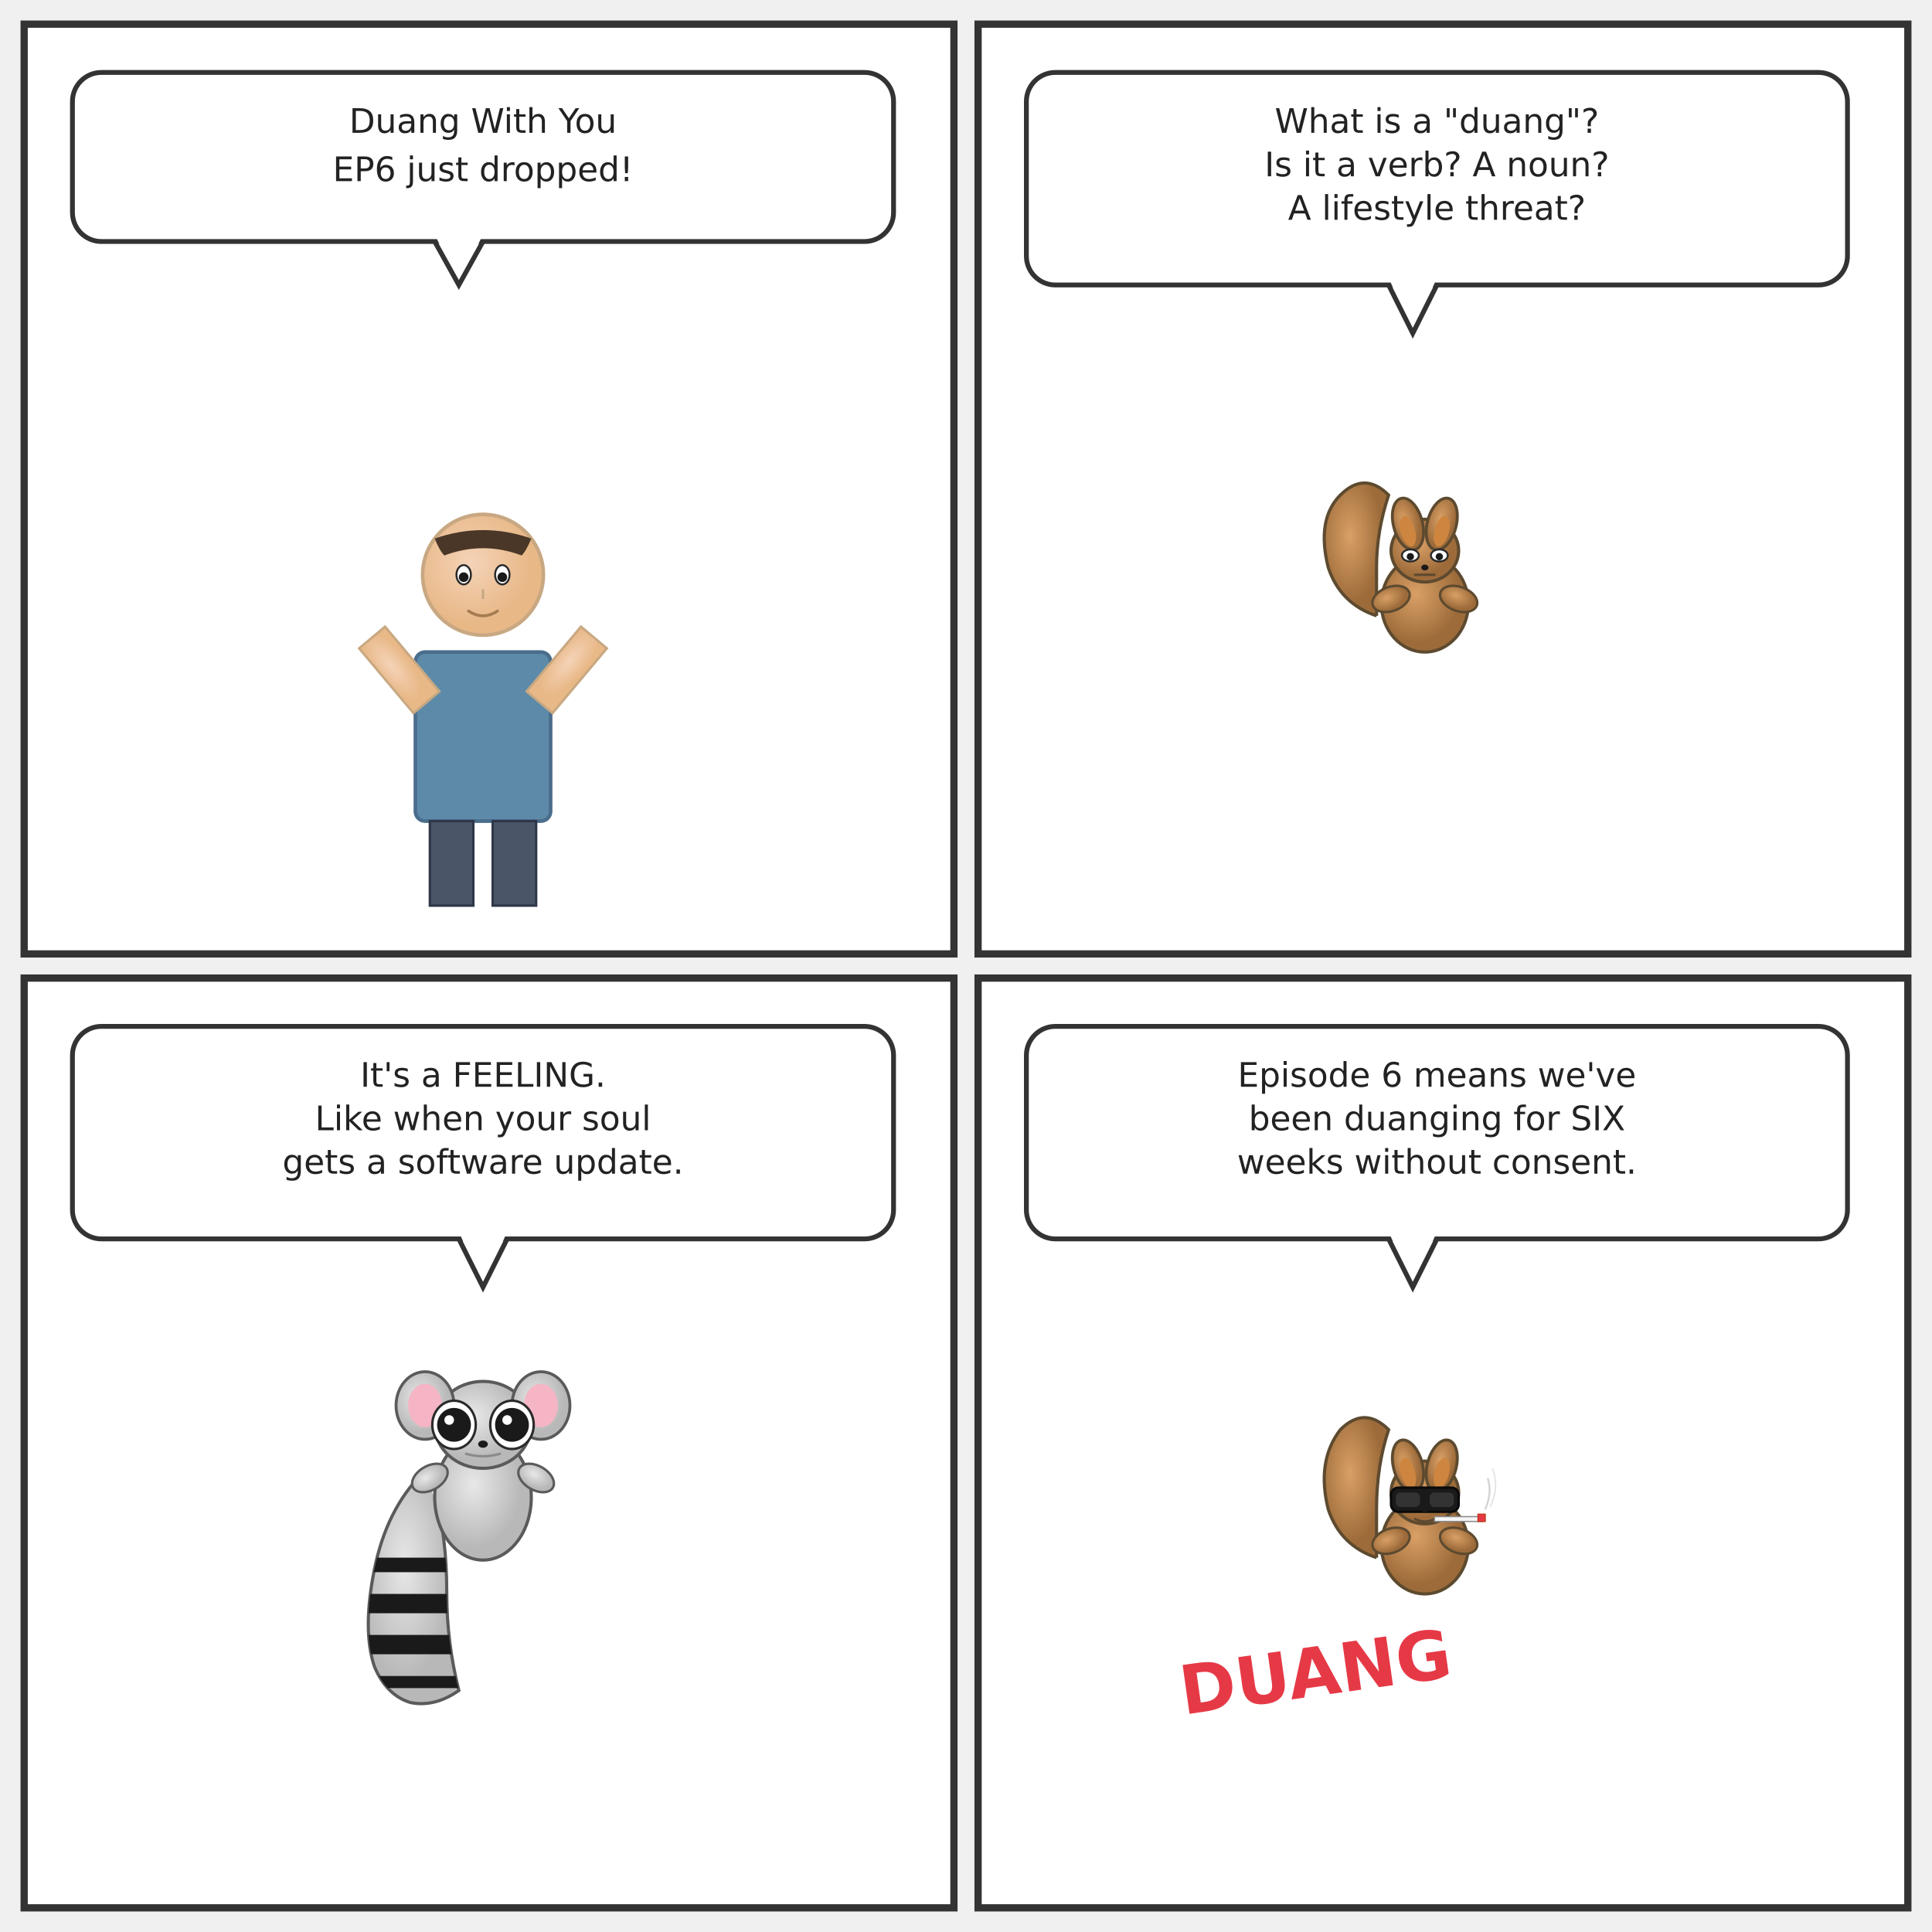
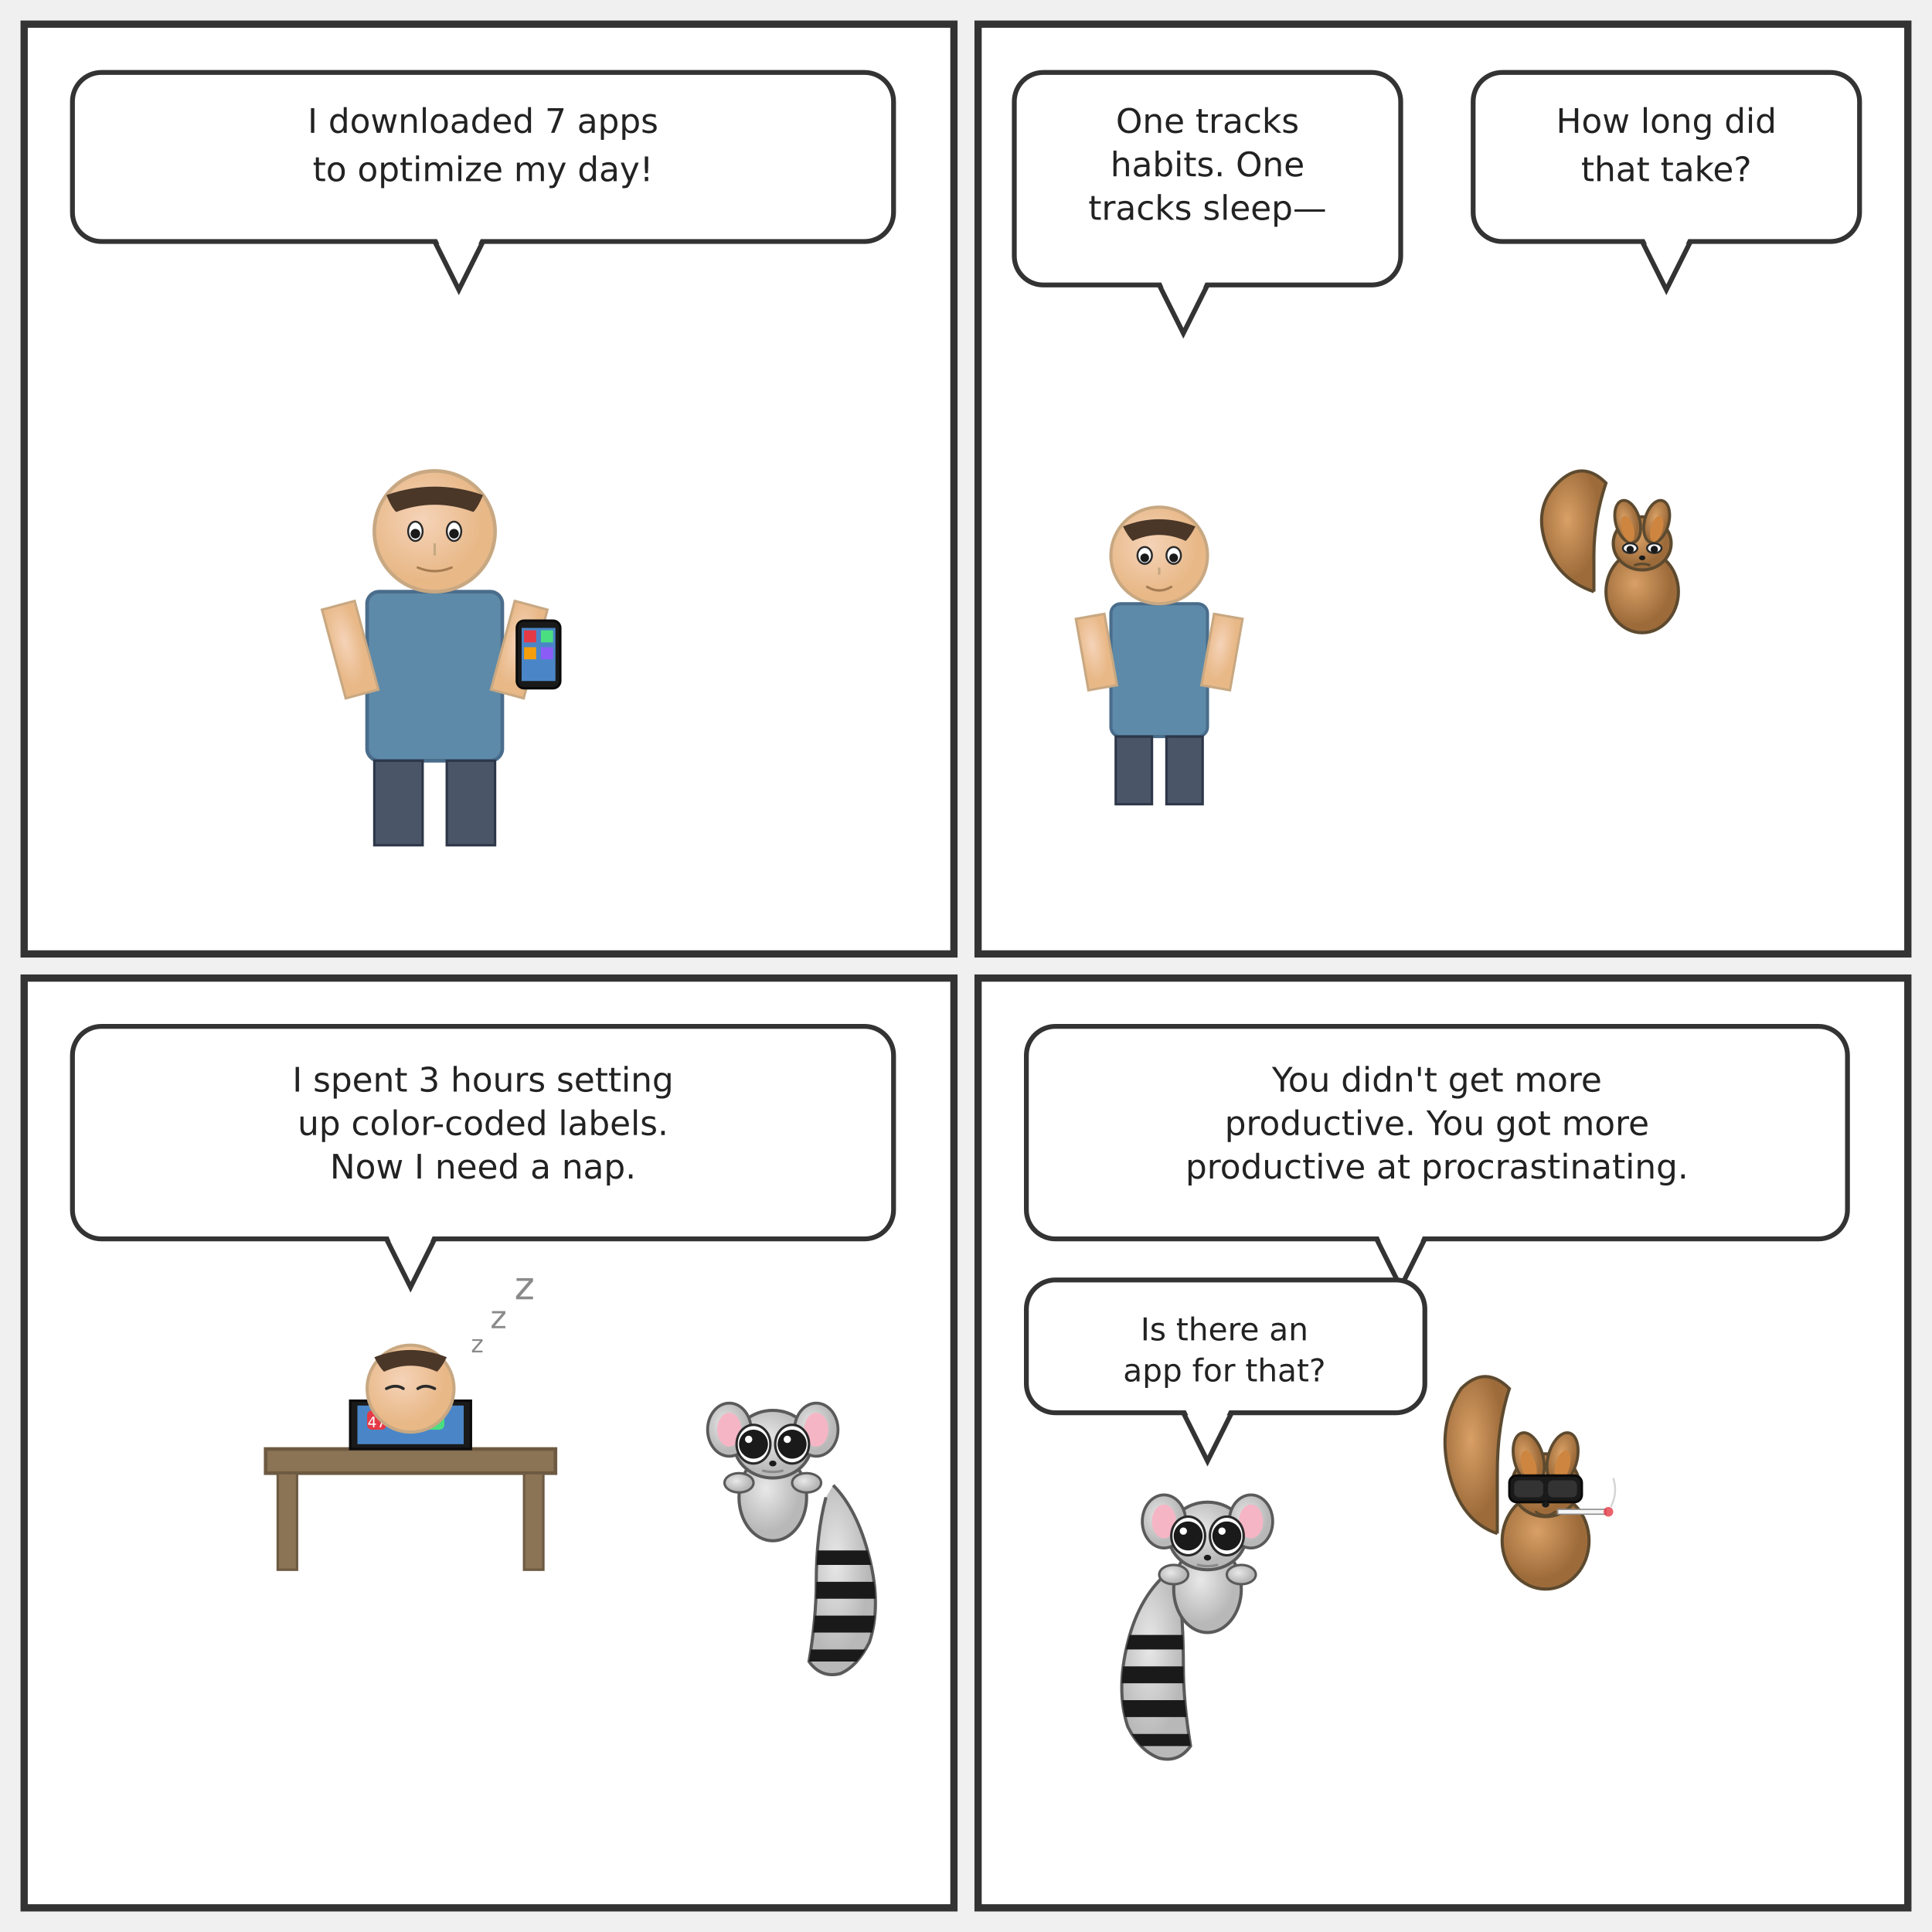
<svg xmlns="http://www.w3.org/2000/svg" viewBox="0 0 800 800">
  <defs>
-     <radialGradient id="sq_fur_dw6a" cx="40%" cy="40%">
+     <radialGradient id="sq_fur_pd42" cx="40%" cy="40%">
      <stop offset="0%" style="stop-color:#d9a066" />
      <stop offset="100%" style="stop-color:#9d6b3a" />
    </radialGradient>
-     <radialGradient id="lem_fur_dw6a" cx="40%" cy="40%">
+     <radialGradient id="lem_fur_pd42" cx="40%" cy="40%">
      <stop offset="0%" style="stop-color:#e8e8e8" />
      <stop offset="100%" style="stop-color:#b8b8b8" />
    </radialGradient>
-     <radialGradient id="hum_skin_dw6a" cx="40%" cy="40%">
+     <radialGradient id="hum_skin_pd42" cx="40%" cy="40%">
      <stop offset="0%" style="stop-color:#f5d3b8" />
      <stop offset="100%" style="stop-color:#e8b887" />
    </radialGradient>
  </defs>
  <rect x="10" y="10" width="385" height="385" fill="#fff" stroke="#333" stroke-width="3" />
-   <g transform="translate(200, 220)">
-     <rect x="-28" y="50" width="56" height="70" rx="4" fill="#5d8aa8" stroke="#4a6d8c" stroke-width="1.5" />
-     <circle cx="0" cy="18" r="25" fill="url(#hum_skin_dw6a)" stroke="#c8a882" stroke-width="1.5" />
-     <path d="M -20 3 Q 0 -4 20 3 Q 18 8 16 10 Q 0 4 -16 10 Q -18 8 -20 3" fill="#4a3728" />
-     <ellipse cx="-8" cy="18" rx="3" ry="4" fill="#fff" stroke="#2a2a2a" stroke-width="0.8" />
-     <circle cx="-8" cy="19" r="2" fill="#1a1a1a" />
-     <ellipse cx="8" cy="18" rx="3" ry="4" fill="#fff" stroke="#2a2a2a" stroke-width="0.8" />
-     <circle cx="8" cy="19" r="2" fill="#1a1a1a" />
-     <line x1="0" y1="24" x2="0" y2="28" stroke="#c4a882" stroke-width="1" />
-     <path d="M -6 33 Q 0 37 6 33" fill="none" stroke="#a67c52" stroke-width="1.2" stroke-linecap="round" />
-     <rect x="-42" y="40" width="14" height="35" fill="url(#hum_skin_dw6a)" stroke="#c8a882" stroke-width="1" transform="rotate(-40 -35 57)" />
-     <rect x="28" y="40" width="14" height="35" fill="url(#hum_skin_dw6a)" stroke="#c8a882" stroke-width="1" transform="rotate(40 35 57)" />
-     <rect x="-22" y="120" width="18" height="35" fill="#4a5568" stroke="#2d3748" stroke-width="1" />
-     <rect x="4" y="120" width="18" height="35" fill="#4a5568" stroke="#2d3748" stroke-width="1" />
-   </g>
  <rect x="30" y="30" width="340" height="70" rx="12" fill="#fff" stroke="#333" stroke-width="2" />
  <polygon points="180,97 190,118 200,97" fill="#fff" />
-   <path d="M 180,100 L 190,118 L 200,100" fill="none" stroke="#333" stroke-width="2" />
-   <text x="200" y="55" font-family="DejaVu Sans" font-size="14" text-anchor="middle" fill="#222">Duang With You</text>
-   <text x="200" y="75" font-family="DejaVu Sans" font-size="14" text-anchor="middle" fill="#222">EP6 just dropped!</text>
+   <path d="M 180,100 L 190,120 L 200,100" fill="none" stroke="#333" stroke-width="2" />
+   <text x="200" y="55" font-family="DejaVu Sans" font-size="14" text-anchor="middle" fill="#222">I downloaded 7 apps</text>
+   <text x="200" y="75" font-family="DejaVu Sans" font-size="14" text-anchor="middle" fill="#222">to optimize my day!</text>
+   <g transform="translate(180, 175)">
+     <rect x="-28" y="70" width="56" height="70" rx="5" fill="#5d8aa8" stroke="#4a6d8c" stroke-width="1.5" />
+     <rect x="-25" y="140" width="20" height="35" fill="#4a5568" stroke="#2d3748" stroke-width="1" />
+     <rect x="5" y="140" width="20" height="35" fill="#4a5568" stroke="#2d3748" stroke-width="1" />
+     <rect x="-42" y="75" width="14" height="38" fill="url(#hum_skin_pd42)" stroke="#c8a882" stroke-width="1" transform="rotate(-15 -35 94)" />
+     <rect x="28" y="75" width="14" height="38" fill="url(#hum_skin_pd42)" stroke="#c8a882" stroke-width="1" transform="rotate(15 35 94)" />
+     <circle cx="0" cy="45" r="25" fill="url(#hum_skin_pd42)" stroke="#c8a882" stroke-width="1.5" />
+     <path d="M -20 30 Q 0 23 20 30 Q 18 35 16 37 Q 0 31 -16 37 Q -18 35 -20 30" fill="#4a3728" />
+     <ellipse cx="-8" cy="45" rx="3" ry="4" fill="#fff" stroke="#2a2a2a" stroke-width="0.8" />
+     <circle cx="-8" cy="46" r="2" fill="#1a1a1a" />
+     <ellipse cx="8" cy="45" rx="3" ry="4" fill="#fff" stroke="#2a2a2a" stroke-width="0.8" />
+     <circle cx="8" cy="46" r="2" fill="#1a1a1a" />
+     <line x1="0" y1="50" x2="0" y2="55" stroke="#c4a882" stroke-width="1" />
+     <path d="M -7 60 Q 0 63 7 60" fill="none" stroke="#a67c52" stroke-width="1" stroke-linecap="round" />
+     <rect x="34" y="82" width="18" height="28" rx="3" fill="#1a1a1a" stroke="#0a0a0a" stroke-width="1" />
+     <rect x="36" y="85" width="14" height="22" fill="#4a86c7" />
+     <rect x="37" y="86" width="5" height="5" fill="#e63946" />
+     <rect x="44" y="86" width="5" height="5" fill="#4ade80" />
+     <rect x="37" y="93" width="5" height="5" fill="#f59e0b" />
+     <rect x="44" y="93" width="5" height="5" fill="#8b5cf6" />
+   </g>
  <rect x="405" y="10" width="385" height="385" fill="#fff" stroke="#333" stroke-width="3" />
-   <g transform="translate(590, 250)">
-     <path d="M -20 5 Q -35 0 -40 -15 Q -45 -35 -35 -45 Q -25 -55 -15 -45 Q -20 -30 -20 -15 Q -20 -2 -20 5" fill="url(#sq_fur_dw6a)" stroke="#5d4a2f" stroke-width="1.3" />
-     <ellipse cx="0" cy="0" rx="18" ry="20" fill="url(#sq_fur_dw6a)" stroke="#5d4a2f" stroke-width="1.3" />
-     <ellipse cx="0" cy="-22" rx="14" ry="13" fill="url(#sq_fur_dw6a)" stroke="#5d4a2f" stroke-width="1.3" />
-     <ellipse cx="-7" cy="-33" rx="6" ry="11" fill="url(#sq_fur_dw6a)" stroke="#5d4a2f" stroke-width="1.2" transform="rotate(-15 -7 -33)" />
-     <ellipse cx="7" cy="-33" rx="6" ry="11" fill="url(#sq_fur_dw6a)" stroke="#5d4a2f" stroke-width="1.2" transform="rotate(15 7 -33)" />
-     <ellipse cx="-7" cy="-30" rx="3" ry="6.5" fill="#cd853f" transform="rotate(-15 -7 -30)" />
-     <ellipse cx="7" cy="-30" rx="3" ry="6.5" fill="#cd853f" transform="rotate(15 7 -30)" />
-     <ellipse cx="-6" cy="-20" rx="3.5" ry="2.5" fill="#fff" stroke="#2a2a2a" stroke-width="0.8" />
-     <circle cx="-6" cy="-19.5" r="1.5" fill="#1a1a1a" />
-     <ellipse cx="6" cy="-20" rx="3.5" ry="2.5" fill="#fff" stroke="#2a2a2a" stroke-width="0.8" />
-     <circle cx="6" cy="-19.5" r="1.5" fill="#1a1a1a" />
-     <ellipse cx="0" cy="-15" rx="1.5" ry="1.2" fill="#1a1a1a" />
-     <path d="M -4 -12 Q 0 -12 4 -12" fill="none" stroke="#5d4a2f" stroke-width="1" stroke-linecap="round" />
-     <ellipse cx="-14" cy="-2" rx="8" ry="5" fill="url(#sq_fur_dw6a)" stroke="#5d4a2f" stroke-width="1" transform="rotate(-20 -14 -2)" />
-     <ellipse cx="14" cy="-2" rx="8" ry="5" fill="url(#sq_fur_dw6a)" stroke="#5d4a2f" stroke-width="1" transform="rotate(20 14 -2)" />
+   <rect x="420" y="30" width="160" height="88" rx="12" fill="#fff" stroke="#333" stroke-width="2" />
+   <polygon points="480,115 490,138 500,115" fill="#fff" />
+   <path d="M 480,118 L 490,138 L 500,118" fill="none" stroke="#333" stroke-width="2" />
+   <text x="500" y="55" font-family="DejaVu Sans" font-size="14" text-anchor="middle" fill="#222">One tracks</text>
+   <text x="500" y="73" font-family="DejaVu Sans" font-size="14" text-anchor="middle" fill="#222">habits. One</text>
+   <text x="500" y="91" font-family="DejaVu Sans" font-size="14" text-anchor="middle" fill="#222">tracks sleep—</text>
+   <rect x="610" y="30" width="160" height="70" rx="12" fill="#fff" stroke="#333" stroke-width="2" />
+   <polygon points="680,97 690,118 700,97" fill="#fff" />
+   <path d="M 680,100 L 690,120 L 700,100" fill="none" stroke="#333" stroke-width="2" />
+   <text x="690" y="55" font-family="DejaVu Sans" font-size="14" text-anchor="middle" fill="#222">How long did</text>
+   <text x="690" y="75" font-family="DejaVu Sans" font-size="14" text-anchor="middle" fill="#222">that take?</text>
+   <g transform="translate(480, 200)">
+     <rect x="-20" y="50" width="40" height="55" rx="4" fill="#5d8aa8" stroke="#4a6d8c" stroke-width="1.3" />
+     <rect x="-18" y="105" width="15" height="28" fill="#4a5568" stroke="#2d3748" stroke-width="1" />
+     <rect x="3" y="105" width="15" height="28" fill="#4a5568" stroke="#2d3748" stroke-width="1" />
+     <circle cx="0" cy="30" r="20" fill="url(#hum_skin_pd42)" stroke="#c8a882" stroke-width="1.3" />
+     <path d="M -15 18 Q 0 12 15 18 Q 13 22 11 24 Q 0 19 -11 24 Q -13 22 -15 18" fill="#4a3728" />
+     <ellipse cx="-6" cy="30" rx="3" ry="3.5" fill="#fff" stroke="#2a2a2a" stroke-width="0.8" />
+     <circle cx="-6" cy="31" r="1.8" fill="#1a1a1a" />
+     <ellipse cx="6" cy="30" rx="3" ry="3.5" fill="#fff" stroke="#2a2a2a" stroke-width="0.8" />
+     <circle cx="6" cy="31" r="1.8" fill="#1a1a1a" />
+     <line x1="0" y1="35" x2="0" y2="38" stroke="#c4a882" stroke-width="1" />
+     <path d="M -5 43 Q 0 46 5 43" fill="none" stroke="#a67c52" stroke-width="1" stroke-linecap="round" />
+     <rect x="-32" y="55" width="12" height="30" fill="url(#hum_skin_pd42)" stroke="#c8a882" stroke-width="1" transform="rotate(-10 -26 70)" />
+     <rect x="20" y="55" width="12" height="30" fill="url(#hum_skin_pd42)" stroke="#c8a882" stroke-width="1" transform="rotate(10 26 70)" />
  </g>
-   <rect x="425" y="30" width="340" height="88" rx="12" fill="#fff" stroke="#333" stroke-width="2" />
-   <polygon points="575,115 585,138 595,115" fill="#fff" />
-   <path d="M 575,118 L 585,138 L 595,118" fill="none" stroke="#333" stroke-width="2" />
-   <text x="595" y="55" font-family="DejaVu Sans" font-size="14" text-anchor="middle" fill="#222">What is a "duang"?</text>
-   <text x="595" y="73" font-family="DejaVu Sans" font-size="14" text-anchor="middle" fill="#222">Is it a verb? A noun?</text>
-   <text x="595" y="91" font-family="DejaVu Sans" font-size="14" text-anchor="middle" fill="#222">A lifestyle threat?</text>
+   <g transform="translate(680, 230)">
+     <path d="M -20 15 Q -35 10 -40 -5 Q -45 -20 -35 -30 Q -25 -40 -15 -30 Q -20 -15 -20 0 Q -20 8 -20 15" fill="url(#sq_fur_pd42)" stroke="#5d4a2f" stroke-width="1.3" />
+     <ellipse cx="0" cy="15" rx="15" ry="17" fill="url(#sq_fur_pd42)" stroke="#5d4a2f" stroke-width="1.3" />
+     <ellipse cx="0" cy="-5" rx="12" ry="11" fill="url(#sq_fur_pd42)" stroke="#5d4a2f" stroke-width="1.3" />
+     <ellipse cx="-6" cy="-14" rx="5" ry="9" fill="url(#sq_fur_pd42)" stroke="#5d4a2f" stroke-width="1.2" transform="rotate(-15 -6 -14)" />
+     <ellipse cx="6" cy="-14" rx="5" ry="9" fill="url(#sq_fur_pd42)" stroke="#5d4a2f" stroke-width="1.2" transform="rotate(15 6 -14)" />
+     <ellipse cx="-6" cy="-11" rx="2.5" ry="5.5" fill="#cd853f" transform="rotate(-15 -6 -11)" />
+     <ellipse cx="6" cy="-11" rx="2.5" ry="5.5" fill="#cd853f" transform="rotate(15 6 -11)" />
+     <ellipse cx="-5" cy="-3" rx="3" ry="2" fill="#fff" stroke="#2a2a2a" stroke-width="0.8" />
+     <circle cx="-5" cy="-2.5" r="1.5" fill="#1a1a1a" />
+     <ellipse cx="5" cy="-3" rx="3" ry="2" fill="#fff" stroke="#2a2a2a" stroke-width="0.8" />
+     <circle cx="5" cy="-2.5" r="1.5" fill="#1a1a1a" />
+     <ellipse cx="0" cy="1" rx="1.3" ry="1" fill="#1a1a1a" />
+     <path d="M -3 4 Q 0 3 3 4" fill="none" stroke="#5d4a2f" stroke-width="1" stroke-linecap="round" />
+   </g>
  <rect x="10" y="405" width="385" height="385" fill="#fff" stroke="#333" stroke-width="3" />
-   <g transform="translate(200, 620)">
-     <clipPath id="tail_clip_dw6p3">
-       <path d="M -25 -10 Q -40 5 -45 30 Q -50 55 -45 70 Q -40 82 -30 85 Q -20 87 -10 80 Q -15 60 -15 40 Q -15 15 -20 0" />
+   <rect x="30" y="425" width="340" height="88" rx="12" fill="#fff" stroke="#333" stroke-width="2" />
+   <polygon points="160,510 170,533 180,510" fill="#fff" />
+   <path d="M 160,513 L 170,533 L 180,513" fill="none" stroke="#333" stroke-width="2" />
+   <text x="200" y="452" font-family="DejaVu Sans" font-size="14" text-anchor="middle" fill="#222">I spent 3 hours setting</text>
+   <text x="200" y="470" font-family="DejaVu Sans" font-size="14" text-anchor="middle" fill="#222">up color-coded labels.</text>
+   <text x="200" y="488" font-family="DejaVu Sans" font-size="14" text-anchor="middle" fill="#222">Now I need a nap.</text>
+   <g transform="translate(170, 570)">
+     <rect x="-60" y="30" width="120" height="10" fill="#8b7355" stroke="#6d5a42" stroke-width="1.5" />
+     <rect x="-55" y="40" width="8" height="40" fill="#8b7355" stroke="#6d5a42" stroke-width="1" />
+     <rect x="47" y="40" width="8" height="40" fill="#8b7355" stroke="#6d5a42" stroke-width="1" />
+     <rect x="-25" y="10" width="50" height="20" fill="#1a1a1a" stroke="#0a0a0a" stroke-width="1" />
+     <rect x="-22" y="12" width="44" height="16" fill="#4a86c7" />
+     <rect x="-18" y="14" width="8" height="8" fill="#e63946" rx="2" />
+     <text x="-14" y="21" font-family="DejaVu Sans" font-size="6" text-anchor="middle" fill="#fff">47</text>
+     <rect x="-6" y="14" width="8" height="8" fill="#f59e0b" rx="2" />
+     <rect x="6" y="14" width="8" height="8" fill="#4ade80" rx="2" />
+     <circle cx="0" cy="5" r="18" fill="url(#hum_skin_pd42)" stroke="#c8a882" stroke-width="1.3" />
+     <path d="M -15 -8 Q 0 -14 15 -8 Q 13 -4 11 -2 Q 0 -7 -11 -2 Q -13 -4 -15 -8" fill="#4a3728" />
+     <path d="M -10 5 Q -6 3 -3 5" fill="none" stroke="#2a2a2a" stroke-width="1.2" stroke-linecap="round" />
+     <path d="M 3 5 Q 6 3 10 5" fill="none" stroke="#2a2a2a" stroke-width="1.2" stroke-linecap="round" />
+     <text x="25" y="-10" font-family="DejaVu Sans" font-size="10" fill="#8a8a8a">z</text>
+     <text x="33" y="-20" font-family="DejaVu Sans" font-size="13" fill="#8a8a8a">z</text>
+     <text x="43" y="-32" font-family="DejaVu Sans" font-size="16" fill="#8a8a8a">z</text>
+   </g>
+   <g transform="translate(320, 600)">
+     <clipPath id="tail_clip_p3">
+       <path d="M 25 15 Q 35 25 40 45 Q 45 65 40 80 Q 35 90 28 93 Q 20 95 15 88 Q 18 70 18 55 Q 18 35 22 20" />
    </clipPath>
-     <path d="M -25 -10 Q -40 5 -45 30 Q -50 55 -45 70 Q -40 82 -30 85 Q -20 87 -10 80 Q -15 60 -15 40 Q -15 15 -20 0" fill="url(#lem_fur_dw6a)" stroke="#5a5a5a" stroke-width="1.3" />
-     <g clip-path="url(#tail_clip_dw6p3)">
-       <rect x="-55" y="25" width="50" height="6" fill="#1a1a1a" />
-       <rect x="-55" y="40" width="50" height="8" fill="#1a1a1a" />
-       <rect x="-55" y="57" width="50" height="8" fill="#1a1a1a" />
-       <rect x="-55" y="74" width="50" height="5" fill="#1a1a1a" />
+     <path d="M 25 15 Q 35 25 40 45 Q 45 65 40 80 Q 35 90 28 93 Q 20 95 15 88 Q 18 70 18 55 Q 18 35 22 20" fill="url(#lem_fur_pd42)" stroke="#5a5a5a" stroke-width="1.3" />
+     <g clip-path="url(#tail_clip_p3)">
+       <rect x="12" y="42" width="40" height="6" fill="#1a1a1a" />
+       <rect x="12" y="55" width="40" height="7" fill="#1a1a1a" />
+       <rect x="12" y="69" width="40" height="7" fill="#1a1a1a" />
+       <rect x="12" y="83" width="40" height="5" fill="#1a1a1a" />
    </g>
-     <ellipse cx="0" cy="0" rx="20" ry="26" fill="url(#lem_fur_dw6a)" stroke="#5a5a5a" stroke-width="1.3" />
-     <ellipse cx="0" cy="-30" rx="20" ry="18" fill="url(#lem_fur_dw6a)" stroke="#5a5a5a" stroke-width="1.3" />
-     <ellipse cx="-24" cy="-38" rx="12" ry="14" fill="url(#lem_fur_dw6a)" stroke="#5a5a5a" stroke-width="1.2" />
-     <ellipse cx="24" cy="-38" rx="12" ry="14" fill="url(#lem_fur_dw6a)" stroke="#5a5a5a" stroke-width="1.2" />
-     <ellipse cx="-24" cy="-38" rx="7" ry="9" fill="#f5b5c5" />
-     <ellipse cx="24" cy="-38" rx="7" ry="9" fill="#f5b5c5" />
-     <ellipse cx="-12" cy="-30" rx="9" ry="10" fill="#fff" stroke="#2a2a2a" stroke-width="1" />
-     <circle cx="-12" cy="-30" r="7" fill="#1a1a1a" />
-     <circle cx="-14" cy="-32" r="2" fill="#fff" />
-     <ellipse cx="12" cy="-30" rx="9" ry="10" fill="#fff" stroke="#2a2a2a" stroke-width="1" />
-     <circle cx="12" cy="-30" r="7" fill="#1a1a1a" />
-     <circle cx="10" cy="-32" r="2" fill="#fff" />
-     <ellipse cx="0" cy="-22" rx="2" ry="1.5" fill="#1a1a1a" />
-     <path d="M -7 -18 Q 0 -16 7 -18" fill="none" stroke="#8a8a8a" stroke-width="1" stroke-linecap="round" />
-     <ellipse cx="-22" cy="-8" rx="8" ry="5" fill="url(#lem_fur_dw6a)" stroke="#5a5a5a" stroke-width="1" transform="rotate(-30 -22 -8)" />
-     <ellipse cx="22" cy="-8" rx="8" ry="5" fill="url(#lem_fur_dw6a)" stroke="#5a5a5a" stroke-width="1" transform="rotate(30 22 -8)" />
+     <ellipse cx="0" cy="20" rx="14" ry="18" fill="url(#lem_fur_pd42)" stroke="#5a5a5a" stroke-width="1.3" />
+     <ellipse cx="0" cy="-2" rx="16" ry="14" fill="url(#lem_fur_pd42)" stroke="#5a5a5a" stroke-width="1.3" />
+     <ellipse cx="-18" cy="-8" rx="9" ry="11" fill="url(#lem_fur_pd42)" stroke="#5a5a5a" stroke-width="1.2" />
+     <ellipse cx="18" cy="-8" rx="9" ry="11" fill="url(#lem_fur_pd42)" stroke="#5a5a5a" stroke-width="1.2" />
+     <ellipse cx="-18" cy="-8" rx="5" ry="7" fill="#f5b5c5" />
+     <ellipse cx="18" cy="-8" rx="5" ry="7" fill="#f5b5c5" />
+     <ellipse cx="-8" cy="-2" rx="7" ry="8" fill="#fff" stroke="#2a2a2a" stroke-width="1" />
+     <circle cx="-8" cy="-2" r="6" fill="#1a1a1a" />
+     <circle cx="-10" cy="-4" r="1.5" fill="#fff" />
+     <ellipse cx="8" cy="-2" rx="7" ry="8" fill="#fff" stroke="#2a2a2a" stroke-width="1" />
+     <circle cx="8" cy="-2" r="6" fill="#1a1a1a" />
+     <circle cx="6" cy="-4" r="1.5" fill="#fff" />
+     <ellipse cx="0" cy="6" rx="1.5" ry="1.2" fill="#1a1a1a" />
+     <path d="M -4 9 Q 0 10 4 9" fill="none" stroke="#8a8a8a" stroke-width="1" stroke-linecap="round" />
+     <ellipse cx="-14" cy="14" rx="6" ry="4" fill="url(#lem_fur_pd42)" stroke="#5a5a5a" stroke-width="1" />
+     <ellipse cx="14" cy="14" rx="6" ry="4" fill="url(#lem_fur_pd42)" stroke="#5a5a5a" stroke-width="1" />
  </g>
-   <rect x="30" y="425" width="340" height="88" rx="12" fill="#fff" stroke="#333" stroke-width="2" />
-   <polygon points="190,510 200,533 210,510" fill="#fff" />
-   <path d="M 190,513 L 200,533 L 210,513" fill="none" stroke="#333" stroke-width="2" />
-   <text x="200" y="450" font-family="DejaVu Sans" font-size="14" text-anchor="middle" fill="#222">It's a FEELING.</text>
-   <text x="200" y="468" font-family="DejaVu Sans" font-size="14" text-anchor="middle" fill="#222">Like when your soul</text>
-   <text x="200" y="486" font-family="DejaVu Sans" font-size="14" text-anchor="middle" fill="#222">gets a software update.</text>
  <rect x="405" y="405" width="385" height="385" fill="#fff" stroke="#333" stroke-width="3" />
-   <g transform="translate(590, 640)">
-     <path d="M -20 5 Q -35 0 -40 -15 Q -45 -35 -35 -48 Q -25 -58 -15 -48 Q -20 -33 -20 -15 Q -20 -2 -20 5" fill="url(#sq_fur_dw6a)" stroke="#5d4a2f" stroke-width="1.3" />
-     <ellipse cx="0" cy="0" rx="18" ry="20" fill="url(#sq_fur_dw6a)" stroke="#5d4a2f" stroke-width="1.3" />
-     <ellipse cx="0" cy="-22" rx="14" ry="13" fill="url(#sq_fur_dw6a)" stroke="#5d4a2f" stroke-width="1.3" />
-     <ellipse cx="-7" cy="-33" rx="6" ry="11" fill="url(#sq_fur_dw6a)" stroke="#5d4a2f" stroke-width="1.2" transform="rotate(-15 -7 -33)" />
-     <ellipse cx="7" cy="-33" rx="6" ry="11" fill="url(#sq_fur_dw6a)" stroke="#5d4a2f" stroke-width="1.2" transform="rotate(15 7 -33)" />
-     <ellipse cx="-7" cy="-30" rx="3" ry="6.5" fill="#cd853f" transform="rotate(-15 -7 -30)" />
-     <ellipse cx="7" cy="-30" rx="3" ry="6.5" fill="#cd853f" transform="rotate(15 7 -30)" />
-     <rect x="-14" y="-24" width="28" height="10" rx="3" fill="#1a1a1a" stroke="#0a0a0a" stroke-width="1" />
-     <rect x="-12" y="-22" width="10" height="6" rx="2" fill="#333" />
-     <rect x="2" y="-22" width="10" height="6" rx="2" fill="#333" />
-     <ellipse cx="0" cy="-15" rx="1.5" ry="1.2" fill="#1a1a1a" />
-     <path d="M -4 -11 Q 0 -9 4 -11" fill="none" stroke="#5d4a2f" stroke-width="1" stroke-linecap="round" />
-     <rect x="4" y="-12" width="20" height="2" fill="#f5f5f5" stroke="#8a8a8a" stroke-width="0.5" />
-     <rect x="22" y="-13" width="3" height="3" fill="#e63946" stroke="#c43a1c" stroke-width="0.5" />
-     <path d="M 25 -15 Q 28 -22 26 -28" fill="none" stroke="#aaa" stroke-width="0.8" opacity="0.5" />
-     <path d="M 27 -16 Q 31 -24 28 -32" fill="none" stroke="#bbb" stroke-width="0.6" opacity="0.4" />
-     <ellipse cx="-14" cy="-2" rx="8" ry="5" fill="url(#sq_fur_dw6a)" stroke="#5d4a2f" stroke-width="1" transform="rotate(-20 -14 -2)" />
-     <ellipse cx="14" cy="-2" rx="8" ry="5" fill="url(#sq_fur_dw6a)" stroke="#5d4a2f" stroke-width="1" transform="rotate(20 14 -2)" />
+   <rect x="425" y="425" width="340" height="88" rx="12" fill="#fff" stroke="#333" stroke-width="2" />
+   <polygon points="570,510 580,533 590,510" fill="#fff" />
+   <path d="M 570,513 L 580,533 L 590,513" fill="none" stroke="#333" stroke-width="2" />
+   <text x="595" y="452" font-family="DejaVu Sans" font-size="14" text-anchor="middle" fill="#222">You didn't get more</text>
+   <text x="595" y="470" font-family="DejaVu Sans" font-size="14" text-anchor="middle" fill="#222">productive. You got more</text>
+   <text x="595" y="488" font-family="DejaVu Sans" font-size="14" text-anchor="middle" fill="#222">productive at procrastinating.</text>
+   <rect x="425" y="530" width="165" height="55" rx="12" fill="#fff" stroke="#333" stroke-width="2" />
+   <polygon points="490,582 500,602 510,582" fill="#fff" />
+   <path d="M 490,585 L 500,605 L 510,585" fill="none" stroke="#333" stroke-width="2" />
+   <text x="507" y="555" font-family="DejaVu Sans" font-size="13" text-anchor="middle" fill="#222">Is there an</text>
+   <text x="507" y="572" font-family="DejaVu Sans" font-size="13" text-anchor="middle" fill="#222">app for that?</text>
+   <g transform="translate(640, 620)">
+     <path d="M -20 15 Q -35 10 -40 -10 Q -45 -30 -35 -45 Q -25 -55 -15 -45 Q -20 -30 -20 -10 Q -20 5 -20 15" fill="url(#sq_fur_pd42)" stroke="#5d4a2f" stroke-width="1.3" />
+     <ellipse cx="0" cy="18" rx="18" ry="20" fill="url(#sq_fur_pd42)" stroke="#5d4a2f" stroke-width="1.3" />
+     <ellipse cx="0" cy="-5" rx="14" ry="13" fill="url(#sq_fur_pd42)" stroke="#5d4a2f" stroke-width="1.3" />
+     <ellipse cx="-7" cy="-16" rx="6" ry="11" fill="url(#sq_fur_pd42)" stroke="#5d4a2f" stroke-width="1.2" transform="rotate(-15 -7 -16)" />
+     <ellipse cx="7" cy="-16" rx="6" ry="11" fill="url(#sq_fur_pd42)" stroke="#5d4a2f" stroke-width="1.2" transform="rotate(15 7 -16)" />
+     <ellipse cx="-7" cy="-13" rx="3" ry="6.5" fill="#cd853f" transform="rotate(-15 -7 -13)" />
+     <ellipse cx="7" cy="-13" rx="3" ry="6.5" fill="#cd853f" transform="rotate(15 7 -13)" />
+     <rect x="-15" cy="-7" y="-9" width="30" height="11" rx="3" fill="#1a1a1a" stroke="#0a0a0a" stroke-width="1" />
+     <rect x="-13" y="-7" width="12" height="7" rx="2" fill="#333" />
+     <rect x="1" y="-7" width="12" height="7" rx="2" fill="#333" />
+     <ellipse cx="0" cy="3" rx="1.5" ry="1.2" fill="#1a1a1a" />
+     <path d="M -4 6 Q 0 9 4 6" fill="none" stroke="#5d4a2f" stroke-width="1" stroke-linecap="round" />
+     <rect x="5" y="5" width="20" height="2" fill="#f5f5f5" stroke="#8a8a8a" stroke-width="0.5" />
+     <circle cx="26" cy="6" r="2" fill="#e63946" opacity="0.8" />
+     <path d="M 27 4 Q 30 -2 28 -8" fill="none" stroke="#aaa" stroke-width="0.8" opacity="0.5" />
  </g>
-   <text x="490" y="710" font-family="DejaVu Sans" font-size="28" font-weight="bold" fill="#E63946" transform="rotate(-8 490 710)">DUANG</text>
-   <rect x="425" y="425" width="340" height="88" rx="12" fill="#fff" stroke="#333" stroke-width="2" />
-   <polygon points="575,510 585,533 595,510" fill="#fff" />
-   <path d="M 575,513 L 585,533 L 595,513" fill="none" stroke="#333" stroke-width="2" />
-   <text x="595" y="450" font-family="DejaVu Sans" font-size="14" text-anchor="middle" fill="#222">Episode 6 means we've</text>
-   <text x="595" y="468" font-family="DejaVu Sans" font-size="14" text-anchor="middle" fill="#222">been duanging for SIX</text>
-   <text x="595" y="486" font-family="DejaVu Sans" font-size="14" text-anchor="middle" fill="#222">weeks without consent.</text>
+   <g transform="translate(500, 640)">
+     <clipPath id="tail_clip_p4">
+       <path d="M -15 10 Q -28 20 -33 40 Q -38 60 -33 75 Q -28 85 -20 88 Q -12 90 -7 83 Q -10 65 -10 50 Q -10 30 -12 15" />
+     </clipPath>
+     <path d="M -15 10 Q -28 20 -33 40 Q -38 60 -33 75 Q -28 85 -20 88 Q -12 90 -7 83 Q -10 65 -10 50 Q -10 30 -12 15" fill="url(#lem_fur_pd42)" stroke="#5a5a5a" stroke-width="1.3" />
+     <g clip-path="url(#tail_clip_p4)">
+       <rect x="-43" y="37" width="40" height="6" fill="#1a1a1a" />
+       <rect x="-43" y="50" width="40" height="7" fill="#1a1a1a" />
+       <rect x="-43" y="64" width="40" height="7" fill="#1a1a1a" />
+       <rect x="-43" y="78" width="40" height="5" fill="#1a1a1a" />
+     </g>
+     <ellipse cx="0" cy="18" rx="14" ry="18" fill="url(#lem_fur_pd42)" stroke="#5a5a5a" stroke-width="1.3" />
+     <ellipse cx="0" cy="-4" rx="16" ry="14" fill="url(#lem_fur_pd42)" stroke="#5a5a5a" stroke-width="1.3" />
+     <ellipse cx="-18" cy="-10" rx="9" ry="11" fill="url(#lem_fur_pd42)" stroke="#5a5a5a" stroke-width="1.2" />
+     <ellipse cx="18" cy="-10" rx="9" ry="11" fill="url(#lem_fur_pd42)" stroke="#5a5a5a" stroke-width="1.2" />
+     <ellipse cx="-18" cy="-10" rx="5" ry="7" fill="#f5b5c5" />
+     <ellipse cx="18" cy="-10" rx="5" ry="7" fill="#f5b5c5" />
+     <ellipse cx="-8" cy="-4" rx="7" ry="8" fill="#fff" stroke="#2a2a2a" stroke-width="1" />
+     <circle cx="-8" cy="-4" r="6" fill="#1a1a1a" />
+     <circle cx="-10" cy="-6" r="1.5" fill="#fff" />
+     <ellipse cx="8" cy="-4" rx="7" ry="8" fill="#fff" stroke="#2a2a2a" stroke-width="1" />
+     <circle cx="8" cy="-4" r="6" fill="#1a1a1a" />
+     <circle cx="6" cy="-6" r="1.5" fill="#fff" />
+     <ellipse cx="0" cy="5" rx="1.5" ry="1.2" fill="#1a1a1a" />
+     <path d="M -4 8 Q 0 9 4 8" fill="none" stroke="#8a8a8a" stroke-width="1" stroke-linecap="round" />
+     <ellipse cx="-14" cy="12" rx="6" ry="4" fill="url(#lem_fur_pd42)" stroke="#5a5a5a" stroke-width="1" />
+     <ellipse cx="14" cy="12" rx="6" ry="4" fill="url(#lem_fur_pd42)" stroke="#5a5a5a" stroke-width="1" />
+   </g>
</svg>
